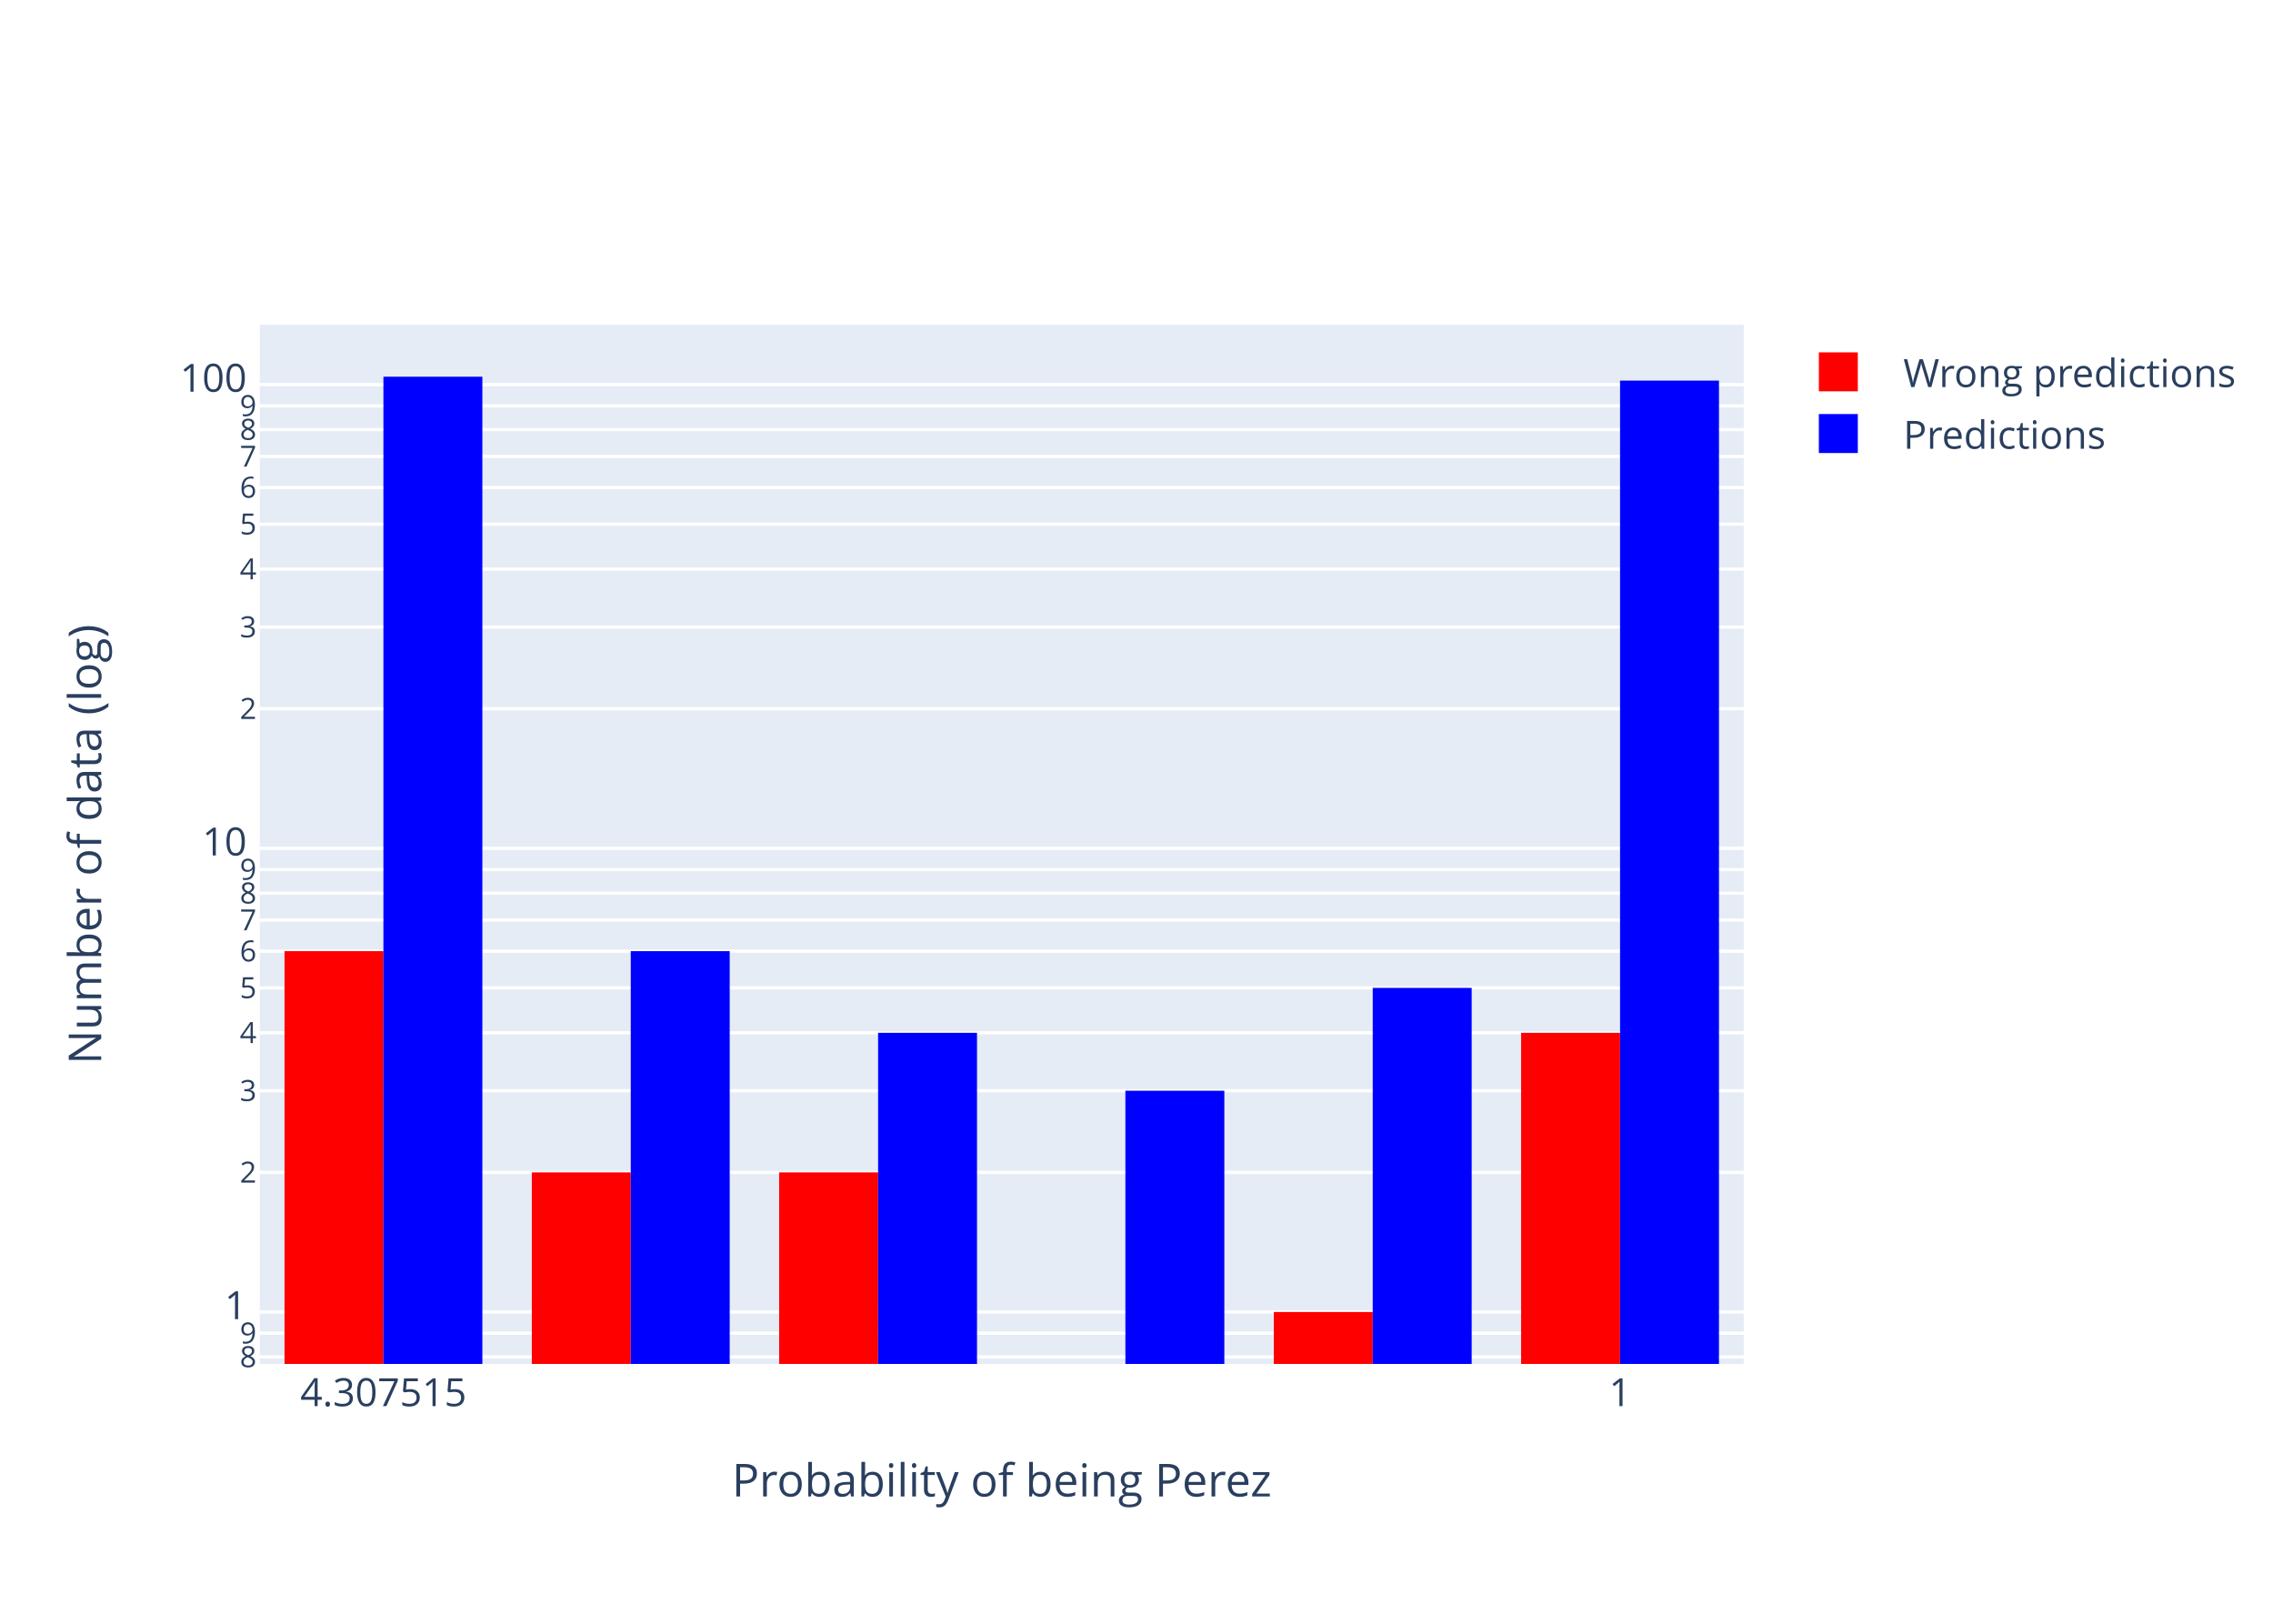
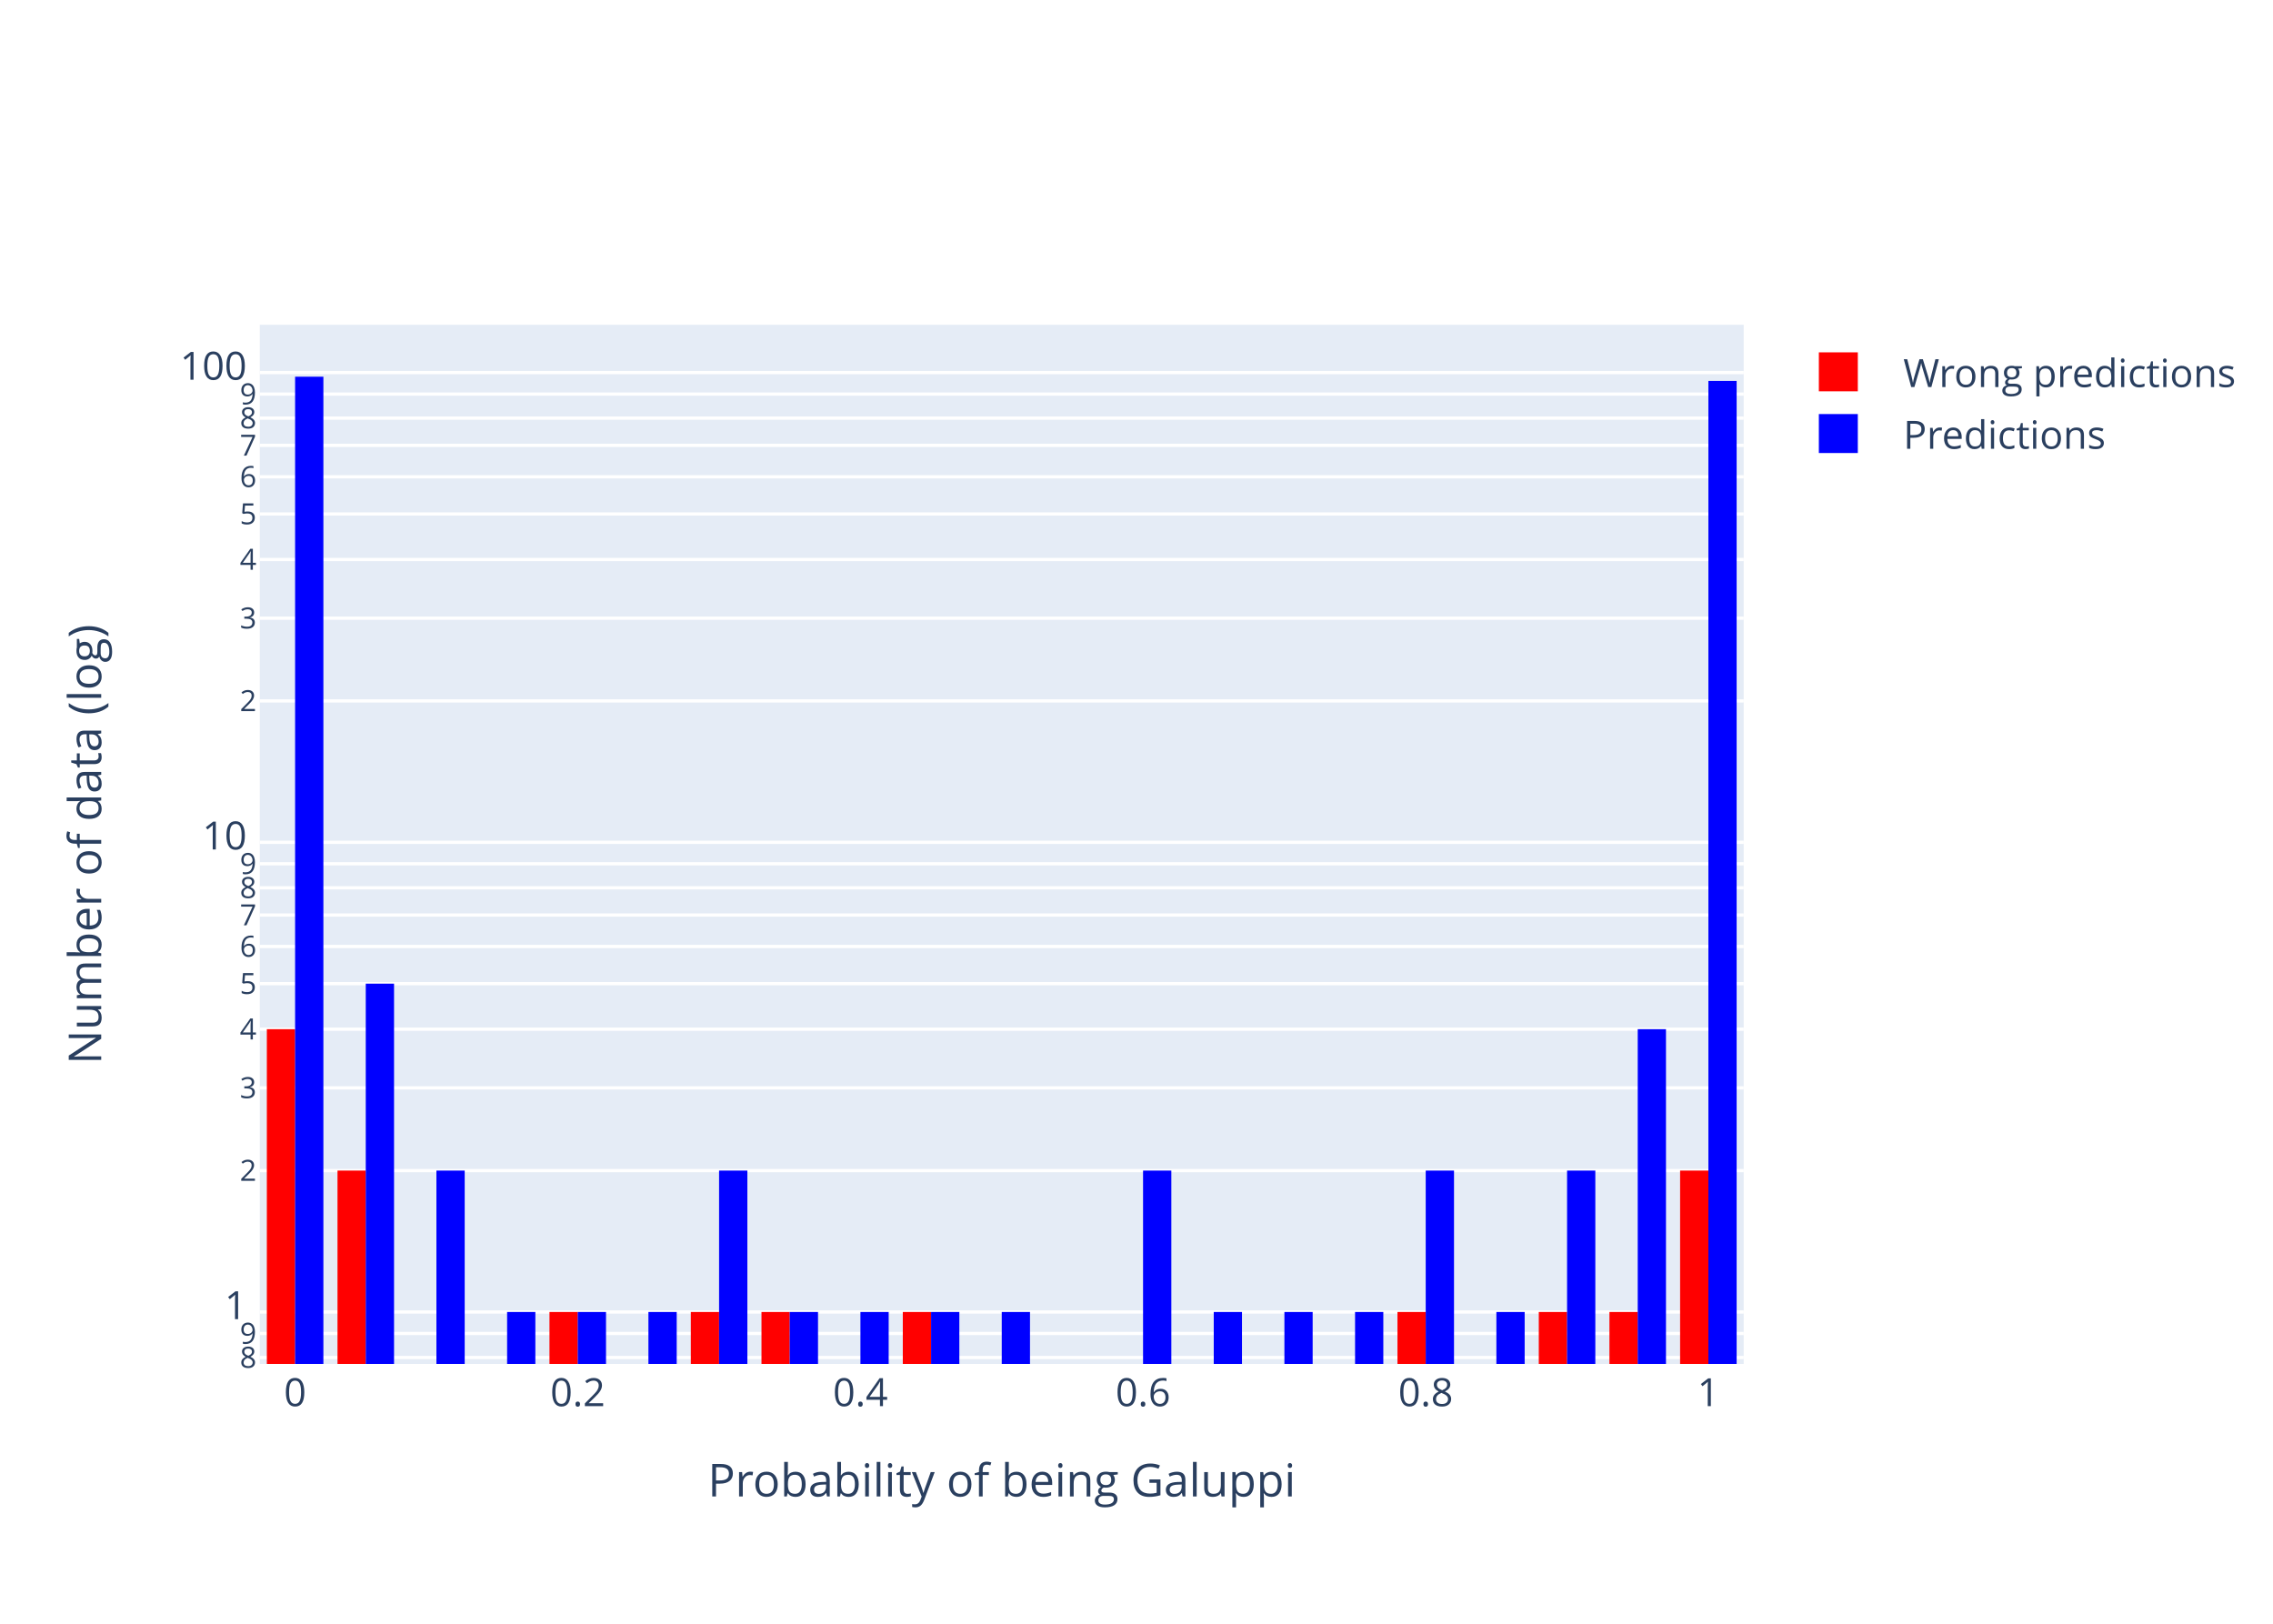
<svg xmlns="http://www.w3.org/2000/svg" class="main-svg" width="700" height="500" style="" viewBox="0 0 700 500">
  <rect x="0" y="0" width="700" height="500" style="fill: rgb(255, 255, 255); fill-opacity: 1;" />
-   <defs id="defs-e1f7b7">
+   <defs id="defs-fdbc9e">
    <g class="clips">
-       <clipPath id="clipe1f7b7xyplot" class="plotclip">
+       <clipPath id="clipfdbc9exyplot" class="plotclip">
        <rect width="457" height="320" />
      </clipPath>
-       <clipPath class="axesclip" id="clipe1f7b7x">
+       <clipPath class="axesclip" id="clipfdbc9ex">
        <rect x="80" y="0" width="457" height="500" />
      </clipPath>
-       <clipPath class="axesclip" id="clipe1f7b7y">
+       <clipPath class="axesclip" id="clipfdbc9ey">
        <rect x="0" y="100" width="700" height="320" />
      </clipPath>
-       <clipPath class="axesclip" id="clipe1f7b7xy">
+       <clipPath class="axesclip" id="clipfdbc9exy">
        <rect x="80" y="100" width="457" height="320" />
      </clipPath>
    </g>
    <g class="gradients" />
    <g class="patterns" />
  </defs>
  <g class="bglayer">
    <rect class="bg" x="80" y="100" width="457" height="320" style="fill: rgb(229, 236, 246); fill-opacity: 1; stroke-width: 0;" />
  </g>
  <g class="layer-below">
    <g class="imagelayer" />
    <g class="shapelayer" />
  </g>
  <g class="cartesianlayer">
    <g class="subplot xy">
      <g class="layer-subplot">
        <g class="shapelayer" />
        <g class="imagelayer" />
      </g>
      <g class="minor-gridlayer">
        <g class="x" />
        <g class="y" />
      </g>
      <g class="gridlayer">
        <g class="x" />
        <g class="y">
-           <path class="ygrid crisp" transform="translate(0,417.84)" d="M80,0h457" style="stroke: rgb(255, 255, 255); stroke-opacity: 1; stroke-width: 1px;" />
-           <path class="ygrid crisp" transform="translate(0,410.53)" d="M80,0h457" style="stroke: rgb(255, 255, 255); stroke-opacity: 1; stroke-width: 1px;" />
+           <path class="ygrid crisp" transform="translate(0,418.02)" d="M80,0h457" style="stroke: rgb(255, 255, 255); stroke-opacity: 1; stroke-width: 1px;" />
+           <path class="ygrid crisp" transform="translate(0,410.62)" d="M80,0h457" style="stroke: rgb(255, 255, 255); stroke-opacity: 1; stroke-width: 1px;" />
          <path class="ygrid crisp" transform="translate(0,404)" d="M80,0h457" style="stroke: rgb(255, 255, 255); stroke-opacity: 1; stroke-width: 1px;" />
-           <path class="ygrid crisp" transform="translate(0,361.02)" d="M80,0h457" style="stroke: rgb(255, 255, 255); stroke-opacity: 1; stroke-width: 1px;" />
-           <path class="ygrid crisp" transform="translate(0,335.87)" d="M80,0h457" style="stroke: rgb(255, 255, 255); stroke-opacity: 1; stroke-width: 1px;" />
-           <path class="ygrid crisp" transform="translate(0,318.04)" d="M80,0h457" style="stroke: rgb(255, 255, 255); stroke-opacity: 1; stroke-width: 1px;" />
-           <path class="ygrid crisp" transform="translate(0,304.2)" d="M80,0h457" style="stroke: rgb(255, 255, 255); stroke-opacity: 1; stroke-width: 1px;" />
-           <path class="ygrid crisp" transform="translate(0,292.89)" d="M80,0h457" style="stroke: rgb(255, 255, 255); stroke-opacity: 1; stroke-width: 1px;" />
-           <path class="ygrid crisp" transform="translate(0,283.33)" d="M80,0h457" style="stroke: rgb(255, 255, 255); stroke-opacity: 1; stroke-width: 1px;" />
-           <path class="ygrid crisp" transform="translate(0,275.05)" d="M80,0h457" style="stroke: rgb(255, 255, 255); stroke-opacity: 1; stroke-width: 1px;" />
-           <path class="ygrid crisp" transform="translate(0,267.75)" d="M80,0h457" style="stroke: rgb(255, 255, 255); stroke-opacity: 1; stroke-width: 1px;" />
-           <path class="ygrid crisp" transform="translate(0,261.22)" d="M80,0h457" style="stroke: rgb(255, 255, 255); stroke-opacity: 1; stroke-width: 1px;" />
-           <path class="ygrid crisp" transform="translate(0,218.23)" d="M80,0h457" style="stroke: rgb(255, 255, 255); stroke-opacity: 1; stroke-width: 1px;" />
-           <path class="ygrid crisp" transform="translate(0,193.09)" d="M80,0h457" style="stroke: rgb(255, 255, 255); stroke-opacity: 1; stroke-width: 1px;" />
-           <path class="ygrid crisp" transform="translate(0,175.25)" d="M80,0h457" style="stroke: rgb(255, 255, 255); stroke-opacity: 1; stroke-width: 1px;" />
-           <path class="ygrid crisp" transform="translate(0,161.41)" d="M80,0h457" style="stroke: rgb(255, 255, 255); stroke-opacity: 1; stroke-width: 1px;" />
-           <path class="ygrid crisp" transform="translate(0,150.11)" d="M80,0h457" style="stroke: rgb(255, 255, 255); stroke-opacity: 1; stroke-width: 1px;" />
-           <path class="ygrid crisp" transform="translate(0,140.55)" d="M80,0h457" style="stroke: rgb(255, 255, 255); stroke-opacity: 1; stroke-width: 1px;" />
-           <path class="ygrid crisp" transform="translate(0,132.27)" d="M80,0h457" style="stroke: rgb(255, 255, 255); stroke-opacity: 1; stroke-width: 1px;" />
-           <path class="ygrid crisp" transform="translate(0,124.97)" d="M80,0h457" style="stroke: rgb(255, 255, 255); stroke-opacity: 1; stroke-width: 1px;" />
-           <path class="ygrid crisp" transform="translate(0,118.43)" d="M80,0h457" style="stroke: rgb(255, 255, 255); stroke-opacity: 1; stroke-width: 1px;" />
+           <path class="ygrid crisp" transform="translate(0,360.46)" d="M80,0h457" style="stroke: rgb(255, 255, 255); stroke-opacity: 1; stroke-width: 1px;" />
+           <path class="ygrid crisp" transform="translate(0,334.99)" d="M80,0h457" style="stroke: rgb(255, 255, 255); stroke-opacity: 1; stroke-width: 1px;" />
+           <path class="ygrid crisp" transform="translate(0,316.92)" d="M80,0h457" style="stroke: rgb(255, 255, 255); stroke-opacity: 1; stroke-width: 1px;" />
+           <path class="ygrid crisp" transform="translate(0,302.9)" d="M80,0h457" style="stroke: rgb(255, 255, 255); stroke-opacity: 1; stroke-width: 1px;" />
+           <path class="ygrid crisp" transform="translate(0,291.45)" d="M80,0h457" style="stroke: rgb(255, 255, 255); stroke-opacity: 1; stroke-width: 1px;" />
+           <path class="ygrid crisp" transform="translate(0,281.77)" d="M80,0h457" style="stroke: rgb(255, 255, 255); stroke-opacity: 1; stroke-width: 1px;" />
+           <path class="ygrid crisp" transform="translate(0,273.38)" d="M80,0h457" style="stroke: rgb(255, 255, 255); stroke-opacity: 1; stroke-width: 1px;" />
+           <path class="ygrid crisp" transform="translate(0,265.98)" d="M80,0h457" style="stroke: rgb(255, 255, 255); stroke-opacity: 1; stroke-width: 1px;" />
+           <path class="ygrid crisp" transform="translate(0,259.37)" d="M80,0h457" style="stroke: rgb(255, 255, 255); stroke-opacity: 1; stroke-width: 1px;" />
+           <path class="ygrid crisp" transform="translate(0,215.83)" d="M80,0h457" style="stroke: rgb(255, 255, 255); stroke-opacity: 1; stroke-width: 1px;" />
+           <path class="ygrid crisp" transform="translate(0,190.36)" d="M80,0h457" style="stroke: rgb(255, 255, 255); stroke-opacity: 1; stroke-width: 1px;" />
+           <path class="ygrid crisp" transform="translate(0,172.29)" d="M80,0h457" style="stroke: rgb(255, 255, 255); stroke-opacity: 1; stroke-width: 1px;" />
+           <path class="ygrid crisp" transform="translate(0,158.27)" d="M80,0h457" style="stroke: rgb(255, 255, 255); stroke-opacity: 1; stroke-width: 1px;" />
+           <path class="ygrid crisp" transform="translate(0,146.82)" d="M80,0h457" style="stroke: rgb(255, 255, 255); stroke-opacity: 1; stroke-width: 1px;" />
+           <path class="ygrid crisp" transform="translate(0,137.14)" d="M80,0h457" style="stroke: rgb(255, 255, 255); stroke-opacity: 1; stroke-width: 1px;" />
+           <path class="ygrid crisp" transform="translate(0,128.75)" d="M80,0h457" style="stroke: rgb(255, 255, 255); stroke-opacity: 1; stroke-width: 1px;" />
+           <path class="ygrid crisp" transform="translate(0,121.35)" d="M80,0h457" style="stroke: rgb(255, 255, 255); stroke-opacity: 1; stroke-width: 1px;" />
+           <path class="ygrid crisp" transform="translate(0,114.73)" d="M80,0h457" style="stroke: rgb(255, 255, 255); stroke-opacity: 1; stroke-width: 1px;" />
        </g>
      </g>
      <g class="zerolinelayer" />
      <path class="xlines-below" />
      <path class="ylines-below" />
      <g class="overlines-below" />
      <g class="xaxislayer-below" />
      <g class="yaxislayer-below" />
      <g class="overaxes-below" />
-       <g class="plot" transform="translate(80,100)" clip-path="url(#clipe1f7b7xyplot)">
+       <g class="plot" transform="translate(80,100)" clip-path="url(#clipfdbc9exyplot)">
        <g class="barlayer mlayer">
          <g class="trace bars" style="opacity: 1;">
            <g class="points">
              <g class="point">
-                 <path d="M7.62,3360V192.89H38.08V3360Z" style="vector-effect: non-scaling-stroke; opacity: 1; stroke-width: 0px; fill: rgb(255, 0, 0); fill-opacity: 1;" />
-               </g>
-               <g class="point">
-                 <path d="M83.78,3360V261.02H114.25V3360Z" style="vector-effect: non-scaling-stroke; opacity: 1; stroke-width: 0px; fill: rgb(255, 0, 0); fill-opacity: 1;" />
-               </g>
-               <g class="point">
-                 <path d="M159.95,3360V261.02H190.42V3360Z" style="vector-effect: non-scaling-stroke; opacity: 1; stroke-width: 0px; fill: rgb(255, 0, 0); fill-opacity: 1;" />
-               </g>
-               <g class="point">
-                 <path d="M0,0Z" style="vector-effect: non-scaling-stroke; opacity: 1; stroke-width: 0px; fill: rgb(255, 0, 0); fill-opacity: 1;" />
-               </g>
-               <g class="point">
-                 <path d="M312.28,3360V304H342.75V3360Z" style="vector-effect: non-scaling-stroke; opacity: 1; stroke-width: 0px; fill: rgb(255, 0, 0); fill-opacity: 1;" />
-               </g>
-               <g class="point">
-                 <path d="M388.45,3360V218.04H418.92V3360Z" style="vector-effect: non-scaling-stroke; opacity: 1; stroke-width: 0px; fill: rgb(255, 0, 0); fill-opacity: 1;" />
+                 <path d="M2.18,3360V216.92H10.88V3360Z" style="vector-effect: non-scaling-stroke; opacity: 1; stroke-width: 0px; fill: rgb(255, 0, 0); fill-opacity: 1;" />
+               </g>
+               <g class="point">
+                 <path d="M23.94,3360V260.46H32.64V3360Z" style="vector-effect: non-scaling-stroke; opacity: 1; stroke-width: 0px; fill: rgb(255, 0, 0); fill-opacity: 1;" />
+               </g>
+               <g class="point">
+                 <path d="M0,0Z" style="vector-effect: non-scaling-stroke; opacity: 1; stroke-width: 0px; fill: rgb(255, 0, 0); fill-opacity: 1;" />
+               </g>
+               <g class="point">
+                 <path d="M0,0Z" style="vector-effect: non-scaling-stroke; opacity: 1; stroke-width: 0px; fill: rgb(255, 0, 0); fill-opacity: 1;" />
+               </g>
+               <g class="point">
+                 <path d="M89.22,3360V304H97.93V3360Z" style="vector-effect: non-scaling-stroke; opacity: 1; stroke-width: 0px; fill: rgb(255, 0, 0); fill-opacity: 1;" />
+               </g>
+               <g class="point">
+                 <path d="M0,0Z" style="vector-effect: non-scaling-stroke; opacity: 1; stroke-width: 0px; fill: rgb(255, 0, 0); fill-opacity: 1;" />
+               </g>
+               <g class="point">
+                 <path d="M132.75,3360V304H141.45V3360Z" style="vector-effect: non-scaling-stroke; opacity: 1; stroke-width: 0px; fill: rgb(255, 0, 0); fill-opacity: 1;" />
+               </g>
+               <g class="point">
+                 <path d="M154.51,3360V304H163.21V3360Z" style="vector-effect: non-scaling-stroke; opacity: 1; stroke-width: 0px; fill: rgb(255, 0, 0); fill-opacity: 1;" />
+               </g>
+               <g class="point">
+                 <path d="M0,0Z" style="vector-effect: non-scaling-stroke; opacity: 1; stroke-width: 0px; fill: rgb(255, 0, 0); fill-opacity: 1;" />
+               </g>
+               <g class="point">
+                 <path d="M198.03,3360V304H206.74V3360Z" style="vector-effect: non-scaling-stroke; opacity: 1; stroke-width: 0px; fill: rgb(255, 0, 0); fill-opacity: 1;" />
+               </g>
+               <g class="point">
+                 <path d="M0,0Z" style="vector-effect: non-scaling-stroke; opacity: 1; stroke-width: 0px; fill: rgb(255, 0, 0); fill-opacity: 1;" />
+               </g>
+               <g class="point">
+                 <path d="M0,0Z" style="vector-effect: non-scaling-stroke; opacity: 1; stroke-width: 0px; fill: rgb(255, 0, 0); fill-opacity: 1;" />
+               </g>
+               <g class="point">
+                 <path d="M0,0Z" style="vector-effect: non-scaling-stroke; opacity: 1; stroke-width: 0px; fill: rgb(255, 0, 0); fill-opacity: 1;" />
+               </g>
+               <g class="point">
+                 <path d="M0,0Z" style="vector-effect: non-scaling-stroke; opacity: 1; stroke-width: 0px; fill: rgb(255, 0, 0); fill-opacity: 1;" />
+               </g>
+               <g class="point">
+                 <path d="M0,0Z" style="vector-effect: non-scaling-stroke; opacity: 1; stroke-width: 0px; fill: rgb(255, 0, 0); fill-opacity: 1;" />
+               </g>
+               <g class="point">
+                 <path d="M0,0Z" style="vector-effect: non-scaling-stroke; opacity: 1; stroke-width: 0px; fill: rgb(255, 0, 0); fill-opacity: 1;" />
+               </g>
+               <g class="point">
+                 <path d="M350.37,3360V304H359.07V3360Z" style="vector-effect: non-scaling-stroke; opacity: 1; stroke-width: 0px; fill: rgb(255, 0, 0); fill-opacity: 1;" />
+               </g>
+               <g class="point">
+                 <path d="M0,0Z" style="vector-effect: non-scaling-stroke; opacity: 1; stroke-width: 0px; fill: rgb(255, 0, 0); fill-opacity: 1;" />
+               </g>
+               <g class="point">
+                 <path d="M393.89,3360V304H402.6V3360Z" style="vector-effect: non-scaling-stroke; opacity: 1; stroke-width: 0px; fill: rgb(255, 0, 0); fill-opacity: 1;" />
+               </g>
+               <g class="point">
+                 <path d="M415.65,3360V304H424.36V3360Z" style="vector-effect: non-scaling-stroke; opacity: 1; stroke-width: 0px; fill: rgb(255, 0, 0); fill-opacity: 1;" />
+               </g>
+               <g class="point">
+                 <path d="M437.41,3360V260.46H446.12V3360Z" style="vector-effect: non-scaling-stroke; opacity: 1; stroke-width: 0px; fill: rgb(255, 0, 0); fill-opacity: 1;" />
              </g>
            </g>
          </g>
          <g class="trace bars" style="opacity: 1;">
            <g class="points">
              <g class="point">
-                 <path d="M38.08,3360V16H68.55V3360Z" style="vector-effect: non-scaling-stroke; opacity: 1; stroke-width: 0px; fill: rgb(0, 0, 255); fill-opacity: 1;" />
-               </g>
-               <g class="point">
-                 <path d="M114.25,3360V192.89H144.72V3360Z" style="vector-effect: non-scaling-stroke; opacity: 1; stroke-width: 0px; fill: rgb(0, 0, 255); fill-opacity: 1;" />
-               </g>
-               <g class="point">
-                 <path d="M190.42,3360V218.04H220.88V3360Z" style="vector-effect: non-scaling-stroke; opacity: 1; stroke-width: 0px; fill: rgb(0, 0, 255); fill-opacity: 1;" />
-               </g>
-               <g class="point">
-                 <path d="M266.58,3360V235.87H297.05V3360Z" style="vector-effect: non-scaling-stroke; opacity: 1; stroke-width: 0px; fill: rgb(0, 0, 255); fill-opacity: 1;" />
-               </g>
-               <g class="point">
-                 <path d="M342.75,3360V204.2H373.22V3360Z" style="vector-effect: non-scaling-stroke; opacity: 1; stroke-width: 0px; fill: rgb(0, 0, 255); fill-opacity: 1;" />
-               </g>
-               <g class="point">
-                 <path d="M418.92,3360V17.2H449.38V3360Z" style="vector-effect: non-scaling-stroke; opacity: 1; stroke-width: 0px; fill: rgb(0, 0, 255); fill-opacity: 1;" />
+                 <path d="M10.88,3360V16H19.59V3360Z" style="vector-effect: non-scaling-stroke; opacity: 1; stroke-width: 0px; fill: rgb(0, 0, 255); fill-opacity: 1;" />
+               </g>
+               <g class="point">
+                 <path d="M32.64,3360V202.9H41.35V3360Z" style="vector-effect: non-scaling-stroke; opacity: 1; stroke-width: 0px; fill: rgb(0, 0, 255); fill-opacity: 1;" />
+               </g>
+               <g class="point">
+                 <path d="M54.4,3360V260.46H63.11V3360Z" style="vector-effect: non-scaling-stroke; opacity: 1; stroke-width: 0px; fill: rgb(0, 0, 255); fill-opacity: 1;" />
+               </g>
+               <g class="point">
+                 <path d="M76.17,3360V304H84.87V3360Z" style="vector-effect: non-scaling-stroke; opacity: 1; stroke-width: 0px; fill: rgb(0, 0, 255); fill-opacity: 1;" />
+               </g>
+               <g class="point">
+                 <path d="M97.93,3360V304H106.63V3360Z" style="vector-effect: non-scaling-stroke; opacity: 1; stroke-width: 0px; fill: rgb(0, 0, 255); fill-opacity: 1;" />
+               </g>
+               <g class="point">
+                 <path d="M119.69,3360V304H128.4V3360Z" style="vector-effect: non-scaling-stroke; opacity: 1; stroke-width: 0px; fill: rgb(0, 0, 255); fill-opacity: 1;" />
+               </g>
+               <g class="point">
+                 <path d="M141.45,3360V260.46H150.16V3360Z" style="vector-effect: non-scaling-stroke; opacity: 1; stroke-width: 0px; fill: rgb(0, 0, 255); fill-opacity: 1;" />
+               </g>
+               <g class="point">
+                 <path d="M163.21,3360V304H171.92V3360Z" style="vector-effect: non-scaling-stroke; opacity: 1; stroke-width: 0px; fill: rgb(0, 0, 255); fill-opacity: 1;" />
+               </g>
+               <g class="point">
+                 <path d="M184.98,3360V304H193.68V3360Z" style="vector-effect: non-scaling-stroke; opacity: 1; stroke-width: 0px; fill: rgb(0, 0, 255); fill-opacity: 1;" />
+               </g>
+               <g class="point">
+                 <path d="M206.74,3360V304H215.44V3360Z" style="vector-effect: non-scaling-stroke; opacity: 1; stroke-width: 0px; fill: rgb(0, 0, 255); fill-opacity: 1;" />
+               </g>
+               <g class="point">
+                 <path d="M228.5,3360V304H237.2V3360Z" style="vector-effect: non-scaling-stroke; opacity: 1; stroke-width: 0px; fill: rgb(0, 0, 255); fill-opacity: 1;" />
+               </g>
+               <g class="point">
+                 <path d="M0,0Z" style="vector-effect: non-scaling-stroke; opacity: 1; stroke-width: 0px; fill: rgb(0, 0, 255); fill-opacity: 1;" />
+               </g>
+               <g class="point">
+                 <path d="M272.02,3360V260.46H280.73V3360Z" style="vector-effect: non-scaling-stroke; opacity: 1; stroke-width: 0px; fill: rgb(0, 0, 255); fill-opacity: 1;" />
+               </g>
+               <g class="point">
+                 <path d="M293.79,3360V304H302.49V3360Z" style="vector-effect: non-scaling-stroke; opacity: 1; stroke-width: 0px; fill: rgb(0, 0, 255); fill-opacity: 1;" />
+               </g>
+               <g class="point">
+                 <path d="M315.55,3360V304H324.25V3360Z" style="vector-effect: non-scaling-stroke; opacity: 1; stroke-width: 0px; fill: rgb(0, 0, 255); fill-opacity: 1;" />
+               </g>
+               <g class="point">
+                 <path d="M337.31,3360V304H346.01V3360Z" style="vector-effect: non-scaling-stroke; opacity: 1; stroke-width: 0px; fill: rgb(0, 0, 255); fill-opacity: 1;" />
+               </g>
+               <g class="point">
+                 <path d="M359.07,3360V260.46H367.78V3360Z" style="vector-effect: non-scaling-stroke; opacity: 1; stroke-width: 0px; fill: rgb(0, 0, 255); fill-opacity: 1;" />
+               </g>
+               <g class="point">
+                 <path d="M380.83,3360V304H389.54V3360Z" style="vector-effect: non-scaling-stroke; opacity: 1; stroke-width: 0px; fill: rgb(0, 0, 255); fill-opacity: 1;" />
+               </g>
+               <g class="point">
+                 <path d="M402.6,3360V260.46H411.3V3360Z" style="vector-effect: non-scaling-stroke; opacity: 1; stroke-width: 0px; fill: rgb(0, 0, 255); fill-opacity: 1;" />
+               </g>
+               <g class="point">
+                 <path d="M424.36,3360V216.92H433.06V3360Z" style="vector-effect: non-scaling-stroke; opacity: 1; stroke-width: 0px; fill: rgb(0, 0, 255); fill-opacity: 1;" />
+               </g>
+               <g class="point">
+                 <path d="M446.12,3360V17.3H454.82V3360Z" style="vector-effect: non-scaling-stroke; opacity: 1; stroke-width: 0px; fill: rgb(0, 0, 255); fill-opacity: 1;" />
              </g>
            </g>
          </g>
        </g>
      </g>
      <g class="overplot" />
      <path class="xlines-above crisp" d="M0,0" style="fill: none;" />
      <path class="ylines-above crisp" d="M0,0" style="fill: none;" />
      <g class="overlines-above" />
      <g class="xaxislayer-above">
        <g class="xtick">
-           <text text-anchor="middle" x="0" y="433" transform="translate(118.08,0)" style="font-family: 'Open Sans', verdana, arial, sans-serif; font-size: 12px; fill: rgb(42, 63, 95); fill-opacity: 1; white-space: pre; opacity: 1;">4.307515</text>
-         </g>
-         <g class="xtick">
-           <text text-anchor="middle" x="0" y="433" style="font-family: 'Open Sans', verdana, arial, sans-serif; font-size: 12px; fill: rgb(42, 63, 95); fill-opacity: 1; white-space: pre; opacity: 1;" transform="translate(498.92,0)">1</text>
+           <text text-anchor="middle" x="0" y="433" transform="translate(90.88,0)" style="font-family: 'Open Sans', verdana, arial, sans-serif; font-size: 12px; fill: rgb(42, 63, 95); fill-opacity: 1; white-space: pre; opacity: 1;">0</text>
+         </g>
+         <g class="xtick">
+           <text text-anchor="middle" x="0" y="433" style="font-family: 'Open Sans', verdana, arial, sans-serif; font-size: 12px; fill: rgb(42, 63, 95); fill-opacity: 1; white-space: pre; opacity: 1;" transform="translate(177.93,0)">0.2</text>
+         </g>
+         <g class="xtick">
+           <text text-anchor="middle" x="0" y="433" style="font-family: 'Open Sans', verdana, arial, sans-serif; font-size: 12px; fill: rgb(42, 63, 95); fill-opacity: 1; white-space: pre; opacity: 1;" transform="translate(264.98,0)">0.4</text>
+         </g>
+         <g class="xtick">
+           <text text-anchor="middle" x="0" y="433" style="font-family: 'Open Sans', verdana, arial, sans-serif; font-size: 12px; fill: rgb(42, 63, 95); fill-opacity: 1; white-space: pre; opacity: 1;" transform="translate(352.02,0)">0.6</text>
+         </g>
+         <g class="xtick">
+           <text text-anchor="middle" x="0" y="433" style="font-family: 'Open Sans', verdana, arial, sans-serif; font-size: 12px; fill: rgb(42, 63, 95); fill-opacity: 1; white-space: pre; opacity: 1;" transform="translate(439.07,0)">0.8</text>
+         </g>
+         <g class="xtick">
+           <text text-anchor="middle" x="0" y="433" style="font-family: 'Open Sans', verdana, arial, sans-serif; font-size: 12px; fill: rgb(42, 63, 95); fill-opacity: 1; white-space: pre; opacity: 1;" transform="translate(526.12,0)">1</text>
        </g>
      </g>
      <g class="yaxislayer-above">
        <g class="ytick">
-           <text text-anchor="end" x="79" y="3.15" transform="translate(0,417.84)" style="font-family: 'Open Sans', verdana, arial, sans-serif; font-size: 9px; fill: rgb(42, 63, 95); fill-opacity: 1; white-space: pre; opacity: 1;">8</text>
-         </g>
-         <g class="ytick">
-           <text text-anchor="end" x="79" y="3.15" style="font-family: 'Open Sans', verdana, arial, sans-serif; font-size: 9px; fill: rgb(42, 63, 95); fill-opacity: 1; white-space: pre; opacity: 1;" transform="translate(0,410.53)">9</text>
+           <text text-anchor="end" x="79" y="3.15" transform="translate(0,418.02)" style="font-family: 'Open Sans', verdana, arial, sans-serif; font-size: 9px; fill: rgb(42, 63, 95); fill-opacity: 1; white-space: pre; opacity: 1;">8</text>
+         </g>
+         <g class="ytick">
+           <text text-anchor="end" x="79" y="3.15" style="font-family: 'Open Sans', verdana, arial, sans-serif; font-size: 9px; fill: rgb(42, 63, 95); fill-opacity: 1; white-space: pre; opacity: 1;" transform="translate(0,410.62)">9</text>
        </g>
        <g class="ytick">
          <text text-anchor="end" x="76" y="2.2" style="font-family: 'Open Sans', verdana, arial, sans-serif; font-size: 12px; fill: rgb(42, 63, 95); fill-opacity: 1; white-space: pre; opacity: 1;" transform="translate(0,404)">1</text>
        </g>
        <g class="ytick">
-           <text text-anchor="end" x="79" y="3.15" style="font-family: 'Open Sans', verdana, arial, sans-serif; font-size: 9px; fill: rgb(42, 63, 95); fill-opacity: 1; white-space: pre; opacity: 1;" transform="translate(0,361.02)">2</text>
-         </g>
-         <g class="ytick">
-           <text text-anchor="end" x="79" y="3.15" style="font-family: 'Open Sans', verdana, arial, sans-serif; font-size: 9px; fill: rgb(42, 63, 95); fill-opacity: 1; white-space: pre; opacity: 1;" transform="translate(0,335.87)">3</text>
-         </g>
-         <g class="ytick">
-           <text text-anchor="end" x="79" y="3.15" style="font-family: 'Open Sans', verdana, arial, sans-serif; font-size: 9px; fill: rgb(42, 63, 95); fill-opacity: 1; white-space: pre; opacity: 1;" transform="translate(0,318.04)">4</text>
-         </g>
-         <g class="ytick">
-           <text text-anchor="end" x="79" y="3.15" style="font-family: 'Open Sans', verdana, arial, sans-serif; font-size: 9px; fill: rgb(42, 63, 95); fill-opacity: 1; white-space: pre; opacity: 1;" transform="translate(0,304.2)">5</text>
-         </g>
-         <g class="ytick">
-           <text text-anchor="end" x="79" y="3.15" style="font-family: 'Open Sans', verdana, arial, sans-serif; font-size: 9px; fill: rgb(42, 63, 95); fill-opacity: 1; white-space: pre; opacity: 1;" transform="translate(0,292.89)">6</text>
-         </g>
-         <g class="ytick">
-           <text text-anchor="end" x="79" y="3.15" style="font-family: 'Open Sans', verdana, arial, sans-serif; font-size: 9px; fill: rgb(42, 63, 95); fill-opacity: 1; white-space: pre; opacity: 1;" transform="translate(0,283.33)">7</text>
-         </g>
-         <g class="ytick">
-           <text text-anchor="end" x="79" y="3.15" style="font-family: 'Open Sans', verdana, arial, sans-serif; font-size: 9px; fill: rgb(42, 63, 95); fill-opacity: 1; white-space: pre; opacity: 1;" transform="translate(0,275.05)">8</text>
-         </g>
-         <g class="ytick">
-           <text text-anchor="end" x="79" y="3.15" style="font-family: 'Open Sans', verdana, arial, sans-serif; font-size: 9px; fill: rgb(42, 63, 95); fill-opacity: 1; white-space: pre; opacity: 1;" transform="translate(0,267.75)">9</text>
-         </g>
-         <g class="ytick">
-           <text text-anchor="end" x="76" y="2.2" style="font-family: 'Open Sans', verdana, arial, sans-serif; font-size: 12px; fill: rgb(42, 63, 95); fill-opacity: 1; white-space: pre; opacity: 1;" transform="translate(0,261.22)">10</text>
-         </g>
-         <g class="ytick">
-           <text text-anchor="end" x="79" y="3.15" style="font-family: 'Open Sans', verdana, arial, sans-serif; font-size: 9px; fill: rgb(42, 63, 95); fill-opacity: 1; white-space: pre; opacity: 1;" transform="translate(0,218.23)">2</text>
-         </g>
-         <g class="ytick">
-           <text text-anchor="end" x="79" y="3.15" style="font-family: 'Open Sans', verdana, arial, sans-serif; font-size: 9px; fill: rgb(42, 63, 95); fill-opacity: 1; white-space: pre; opacity: 1;" transform="translate(0,193.09)">3</text>
-         </g>
-         <g class="ytick">
-           <text text-anchor="end" x="79" y="3.15" style="font-family: 'Open Sans', verdana, arial, sans-serif; font-size: 9px; fill: rgb(42, 63, 95); fill-opacity: 1; white-space: pre; opacity: 1;" transform="translate(0,175.25)">4</text>
-         </g>
-         <g class="ytick">
-           <text text-anchor="end" x="79" y="3.15" style="font-family: 'Open Sans', verdana, arial, sans-serif; font-size: 9px; fill: rgb(42, 63, 95); fill-opacity: 1; white-space: pre; opacity: 1;" transform="translate(0,161.41)">5</text>
-         </g>
-         <g class="ytick">
-           <text text-anchor="end" x="79" y="3.15" style="font-family: 'Open Sans', verdana, arial, sans-serif; font-size: 9px; fill: rgb(42, 63, 95); fill-opacity: 1; white-space: pre; opacity: 1;" transform="translate(0,150.11)">6</text>
-         </g>
-         <g class="ytick">
-           <text text-anchor="end" x="79" y="3.15" style="font-family: 'Open Sans', verdana, arial, sans-serif; font-size: 9px; fill: rgb(42, 63, 95); fill-opacity: 1; white-space: pre; opacity: 1;" transform="translate(0,140.55)">7</text>
-         </g>
-         <g class="ytick">
-           <text text-anchor="end" x="79" y="3.15" style="font-family: 'Open Sans', verdana, arial, sans-serif; font-size: 9px; fill: rgb(42, 63, 95); fill-opacity: 1; white-space: pre; opacity: 1;" transform="translate(0,132.27)">8</text>
-         </g>
-         <g class="ytick">
-           <text text-anchor="end" x="79" y="3.15" style="font-family: 'Open Sans', verdana, arial, sans-serif; font-size: 9px; fill: rgb(42, 63, 95); fill-opacity: 1; white-space: pre; opacity: 1;" transform="translate(0,124.97)">9</text>
-         </g>
-         <g class="ytick">
-           <text text-anchor="end" x="76" y="2.2" style="font-family: 'Open Sans', verdana, arial, sans-serif; font-size: 12px; fill: rgb(42, 63, 95); fill-opacity: 1; white-space: pre; opacity: 1;" transform="translate(0,118.43)">100</text>
+           <text text-anchor="end" x="79" y="3.15" style="font-family: 'Open Sans', verdana, arial, sans-serif; font-size: 9px; fill: rgb(42, 63, 95); fill-opacity: 1; white-space: pre; opacity: 1;" transform="translate(0,360.46)">2</text>
+         </g>
+         <g class="ytick">
+           <text text-anchor="end" x="79" y="3.15" style="font-family: 'Open Sans', verdana, arial, sans-serif; font-size: 9px; fill: rgb(42, 63, 95); fill-opacity: 1; white-space: pre; opacity: 1;" transform="translate(0,334.99)">3</text>
+         </g>
+         <g class="ytick">
+           <text text-anchor="end" x="79" y="3.15" style="font-family: 'Open Sans', verdana, arial, sans-serif; font-size: 9px; fill: rgb(42, 63, 95); fill-opacity: 1; white-space: pre; opacity: 1;" transform="translate(0,316.92)">4</text>
+         </g>
+         <g class="ytick">
+           <text text-anchor="end" x="79" y="3.15" style="font-family: 'Open Sans', verdana, arial, sans-serif; font-size: 9px; fill: rgb(42, 63, 95); fill-opacity: 1; white-space: pre; opacity: 1;" transform="translate(0,302.9)">5</text>
+         </g>
+         <g class="ytick">
+           <text text-anchor="end" x="79" y="3.15" style="font-family: 'Open Sans', verdana, arial, sans-serif; font-size: 9px; fill: rgb(42, 63, 95); fill-opacity: 1; white-space: pre; opacity: 1;" transform="translate(0,291.45)">6</text>
+         </g>
+         <g class="ytick">
+           <text text-anchor="end" x="79" y="3.15" style="font-family: 'Open Sans', verdana, arial, sans-serif; font-size: 9px; fill: rgb(42, 63, 95); fill-opacity: 1; white-space: pre; opacity: 1;" transform="translate(0,281.77)">7</text>
+         </g>
+         <g class="ytick">
+           <text text-anchor="end" x="79" y="3.15" style="font-family: 'Open Sans', verdana, arial, sans-serif; font-size: 9px; fill: rgb(42, 63, 95); fill-opacity: 1; white-space: pre; opacity: 1;" transform="translate(0,273.38)">8</text>
+         </g>
+         <g class="ytick">
+           <text text-anchor="end" x="79" y="3.15" style="font-family: 'Open Sans', verdana, arial, sans-serif; font-size: 9px; fill: rgb(42, 63, 95); fill-opacity: 1; white-space: pre; opacity: 1;" transform="translate(0,265.98)">9</text>
+         </g>
+         <g class="ytick">
+           <text text-anchor="end" x="76" y="2.2" style="font-family: 'Open Sans', verdana, arial, sans-serif; font-size: 12px; fill: rgb(42, 63, 95); fill-opacity: 1; white-space: pre; opacity: 1;" transform="translate(0,259.37)">10</text>
+         </g>
+         <g class="ytick">
+           <text text-anchor="end" x="79" y="3.15" style="font-family: 'Open Sans', verdana, arial, sans-serif; font-size: 9px; fill: rgb(42, 63, 95); fill-opacity: 1; white-space: pre; opacity: 1;" transform="translate(0,215.83)">2</text>
+         </g>
+         <g class="ytick">
+           <text text-anchor="end" x="79" y="3.15" style="font-family: 'Open Sans', verdana, arial, sans-serif; font-size: 9px; fill: rgb(42, 63, 95); fill-opacity: 1; white-space: pre; opacity: 1;" transform="translate(0,190.36)">3</text>
+         </g>
+         <g class="ytick">
+           <text text-anchor="end" x="79" y="3.15" style="font-family: 'Open Sans', verdana, arial, sans-serif; font-size: 9px; fill: rgb(42, 63, 95); fill-opacity: 1; white-space: pre; opacity: 1;" transform="translate(0,172.29)">4</text>
+         </g>
+         <g class="ytick">
+           <text text-anchor="end" x="79" y="3.15" style="font-family: 'Open Sans', verdana, arial, sans-serif; font-size: 9px; fill: rgb(42, 63, 95); fill-opacity: 1; white-space: pre; opacity: 1;" transform="translate(0,158.27)">5</text>
+         </g>
+         <g class="ytick">
+           <text text-anchor="end" x="79" y="3.15" style="font-family: 'Open Sans', verdana, arial, sans-serif; font-size: 9px; fill: rgb(42, 63, 95); fill-opacity: 1; white-space: pre; opacity: 1;" transform="translate(0,146.82)">6</text>
+         </g>
+         <g class="ytick">
+           <text text-anchor="end" x="79" y="3.15" style="font-family: 'Open Sans', verdana, arial, sans-serif; font-size: 9px; fill: rgb(42, 63, 95); fill-opacity: 1; white-space: pre; opacity: 1;" transform="translate(0,137.14)">7</text>
+         </g>
+         <g class="ytick">
+           <text text-anchor="end" x="79" y="3.15" style="font-family: 'Open Sans', verdana, arial, sans-serif; font-size: 9px; fill: rgb(42, 63, 95); fill-opacity: 1; white-space: pre; opacity: 1;" transform="translate(0,128.75)">8</text>
+         </g>
+         <g class="ytick">
+           <text text-anchor="end" x="79" y="3.15" style="font-family: 'Open Sans', verdana, arial, sans-serif; font-size: 9px; fill: rgb(42, 63, 95); fill-opacity: 1; white-space: pre; opacity: 1;" transform="translate(0,121.35)">9</text>
+         </g>
+         <g class="ytick">
+           <text text-anchor="end" x="76" y="2.2" style="font-family: 'Open Sans', verdana, arial, sans-serif; font-size: 12px; fill: rgb(42, 63, 95); fill-opacity: 1; white-space: pre; opacity: 1;" transform="translate(0,114.73)">100</text>
        </g>
      </g>
      <g class="overaxes-above" />
    </g>
  </g>
  <g class="polarlayer" />
  <g class="smithlayer" />
  <g class="ternarylayer" />
  <g class="geolayer" />
  <g class="funnelarealayer" />
  <g class="pielayer" />
  <g class="iciclelayer" />
  <g class="treemaplayer" />
  <g class="sunburstlayer" />
  <g class="glimages" />
-   <defs id="topdefs-e1f7b7">
+   <defs id="topdefs-fdbc9e">
    <g class="clips" />
-     <clipPath id="legende1f7b7">
+     <clipPath id="legendfdbc9e">
      <rect width="142" height="48" x="0" y="0" />
    </clipPath>
  </defs>
  <g class="layer-above">
    <g class="imagelayer" />
    <g class="shapelayer" />
  </g>
  <g class="infolayer">
    <g class="legend" pointer-events="all" transform="translate(546.14,100)">
      <rect class="bg" shape-rendering="crispEdges" width="142" height="48" x="0" y="0" style="stroke: rgb(68, 68, 68); stroke-opacity: 1; fill: rgb(255, 255, 255); fill-opacity: 1; stroke-width: 0px;" />
-       <g class="scrollbox" transform="" clip-path="url(#legende1f7b7)">
+       <g class="scrollbox" transform="" clip-path="url(#legendfdbc9e)">
        <g class="groups">
          <g class="traces" transform="translate(0,14.5)" style="opacity: 1;">
            <text class="legendtext" text-anchor="start" x="40" y="4.68" style="font-family: 'Open Sans', verdana, arial, sans-serif; font-size: 12px; fill: rgb(42, 63, 95); fill-opacity: 1; white-space: pre;">Wrong predictions</text>
            <g class="layers" style="opacity: 1;">
              <g class="legendfill" />
              <g class="legendlines" />
              <g class="legendsymbols">
                <g class="legendpoints">
                  <path class="legendundefined" d="M6,6H-6V-6H6Z" transform="translate(20,0)" style="stroke-width: 0px; fill: rgb(255, 0, 0); fill-opacity: 1;" />
                </g>
              </g>
            </g>
            <rect class="legendtoggle" x="0" y="-9.5" width="136.5" height="19" style="fill: rgb(0, 0, 0); fill-opacity: 0;" />
          </g>
          <g class="traces" transform="translate(0,33.5)" style="opacity: 1;">
            <text class="legendtext" text-anchor="start" x="40" y="4.68" style="font-family: 'Open Sans', verdana, arial, sans-serif; font-size: 12px; fill: rgb(42, 63, 95); fill-opacity: 1; white-space: pre;">Predictions</text>
            <g class="layers" style="opacity: 1;">
              <g class="legendfill" />
              <g class="legendlines" />
              <g class="legendsymbols">
                <g class="legendpoints">
                  <path class="legendundefined" d="M6,6H-6V-6H6Z" transform="translate(20,0)" style="stroke-width: 0px; fill: rgb(0, 0, 255); fill-opacity: 1;" />
                </g>
              </g>
            </g>
            <rect class="legendtoggle" x="0" y="-9.5" width="136.5" height="19" style="fill: rgb(0, 0, 0); fill-opacity: 0;" />
          </g>
        </g>
      </g>
      <rect class="scrollbar" rx="20" ry="3" width="0" height="0" x="0" y="0" style="fill: rgb(128, 139, 164); fill-opacity: 1;" />
    </g>
    <g class="g-gtitle" />
    <g class="g-xtitle">
-       <text class="xtitle" x="308.5" y="460.8" text-anchor="middle" style="font-family: 'Open Sans', verdana, arial, sans-serif; font-size: 14px; fill: rgb(42, 63, 95); opacity: 1; font-weight: normal; white-space: pre;">Probability of being Perez</text>
+       <text class="xtitle" x="308.5" y="460.8" text-anchor="middle" style="font-family: 'Open Sans', verdana, arial, sans-serif; font-size: 14px; fill: rgb(42, 63, 95); opacity: 1; font-weight: normal; white-space: pre;">Probability of being Galuppi</text>
    </g>
    <g class="g-ytitle">
      <text class="ytitle" transform="rotate(-90,31.16875,260)" x="31.169" y="260" text-anchor="middle" style="font-family: 'Open Sans', verdana, arial, sans-serif; font-size: 14px; fill: rgb(42, 63, 95); opacity: 1; font-weight: normal; white-space: pre;">Number of data (log)</text>
    </g>
  </g>
</svg>
